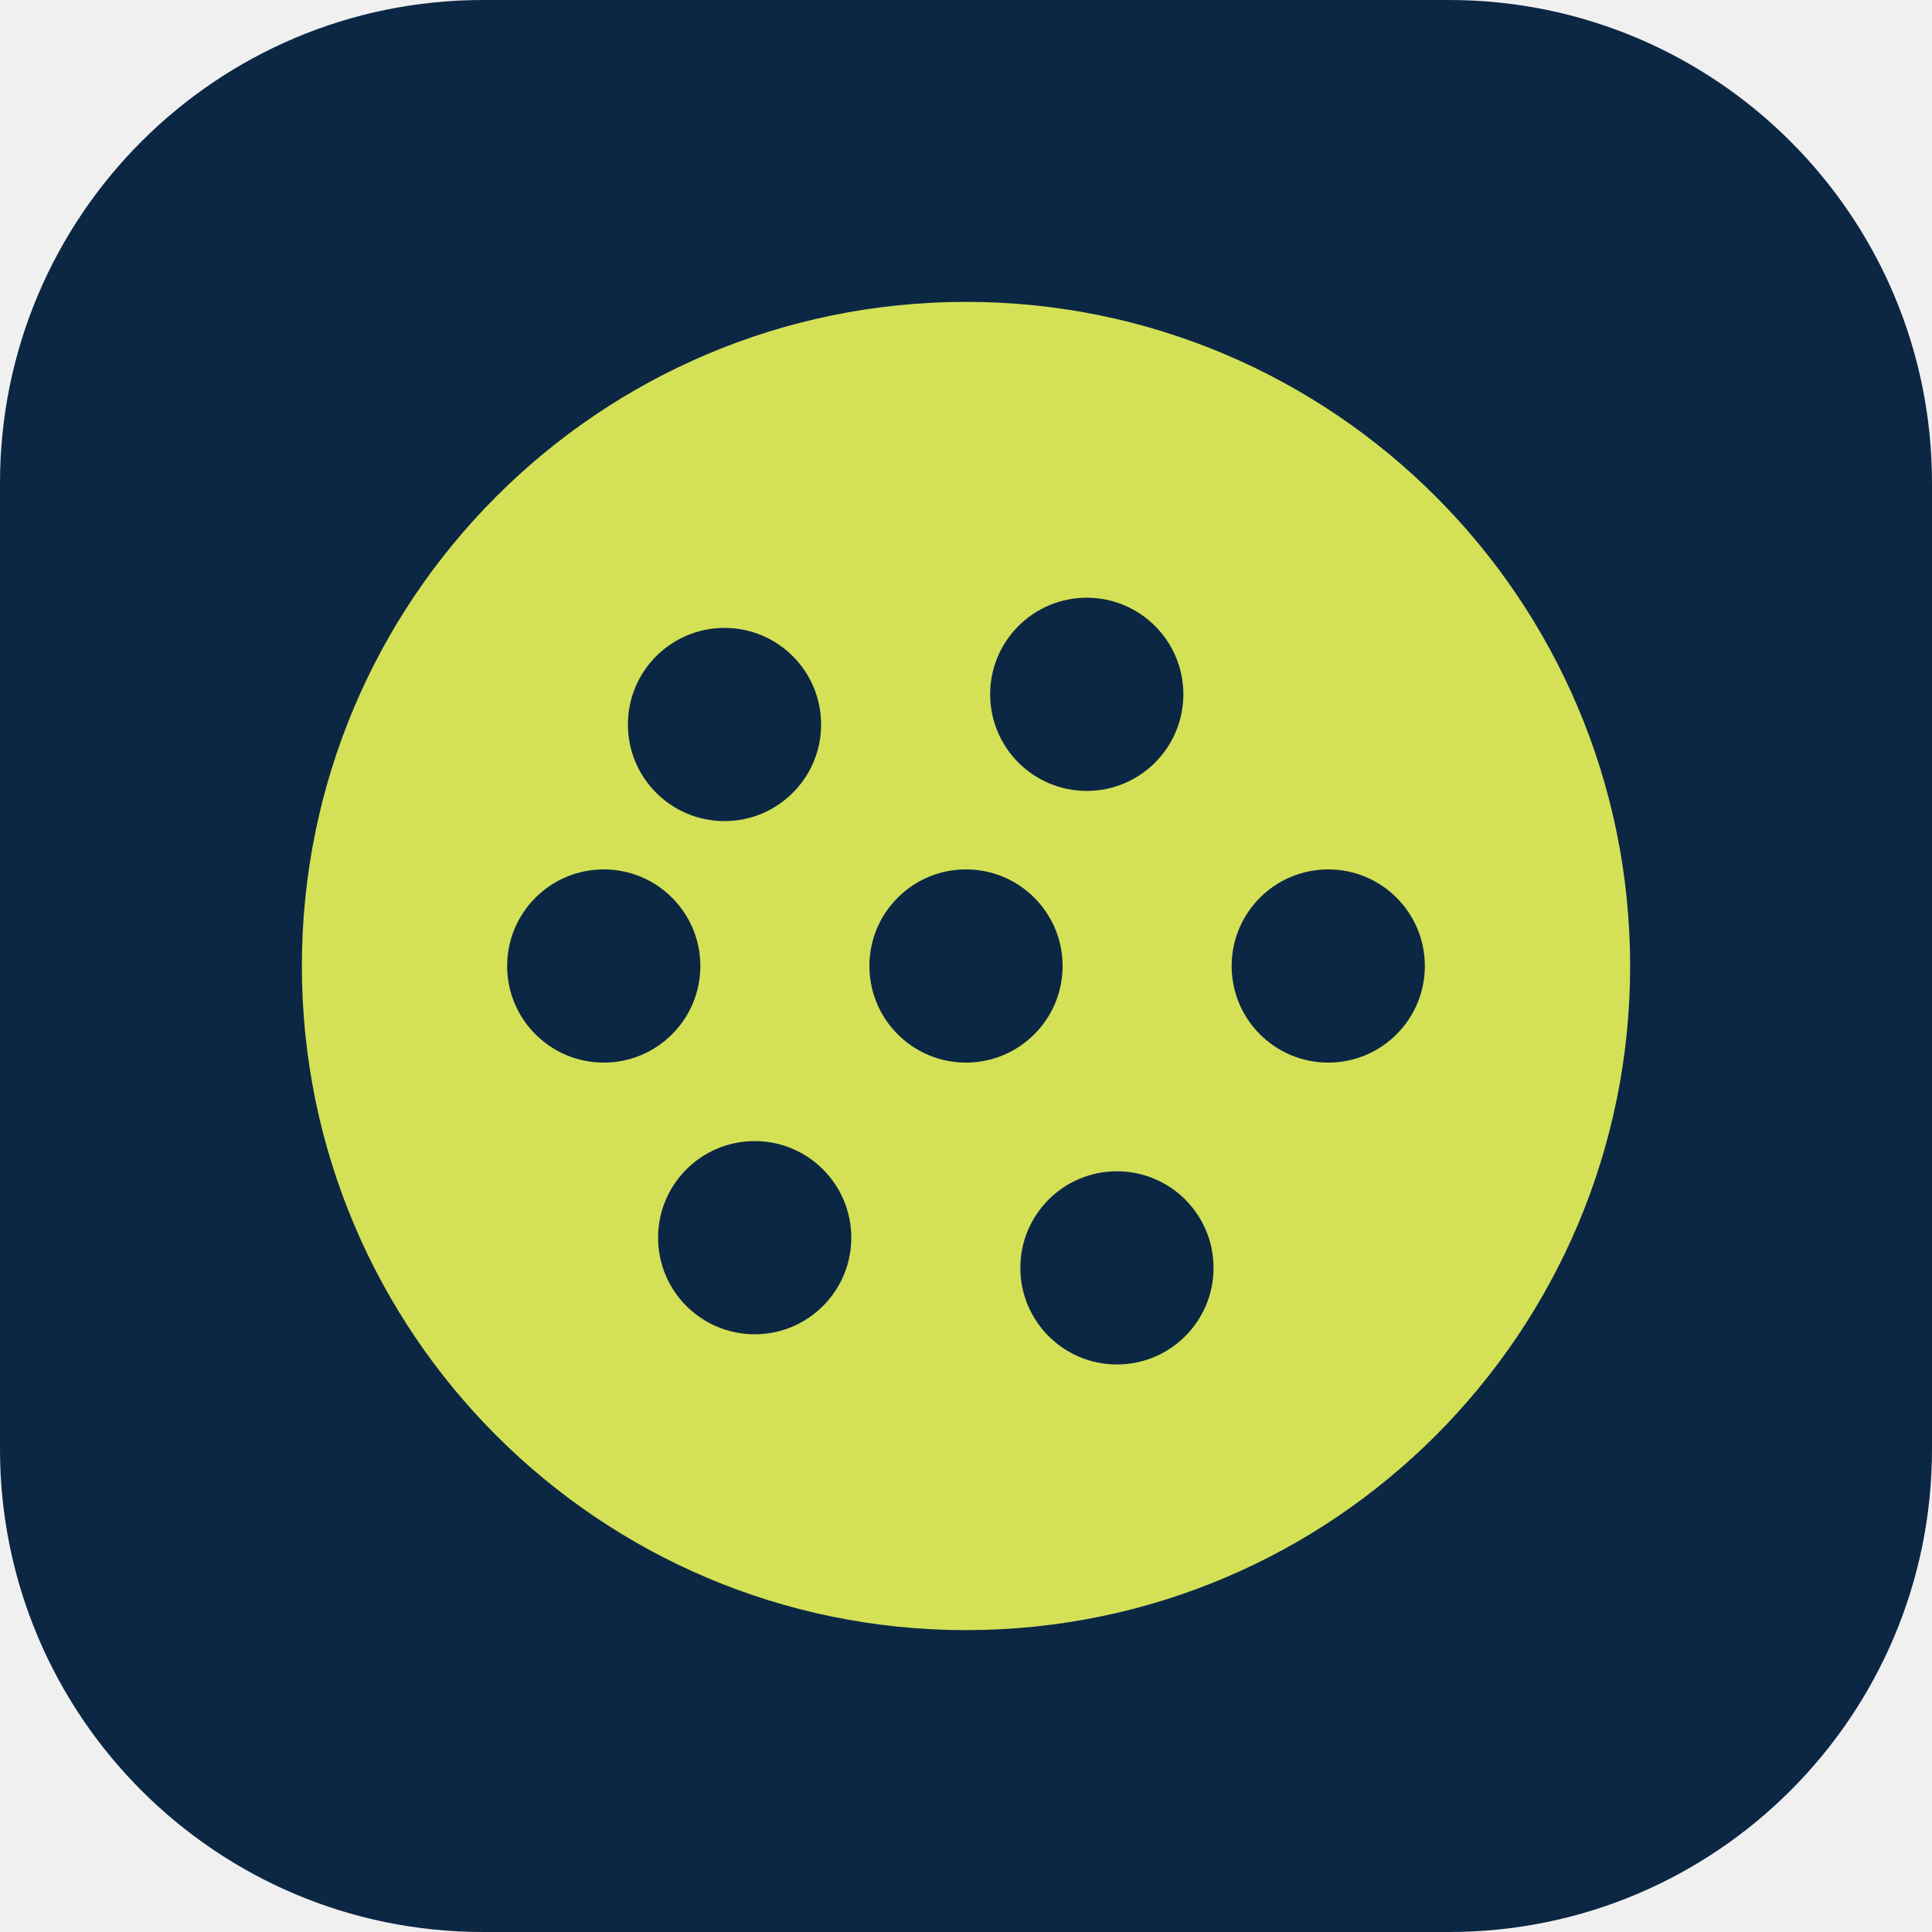
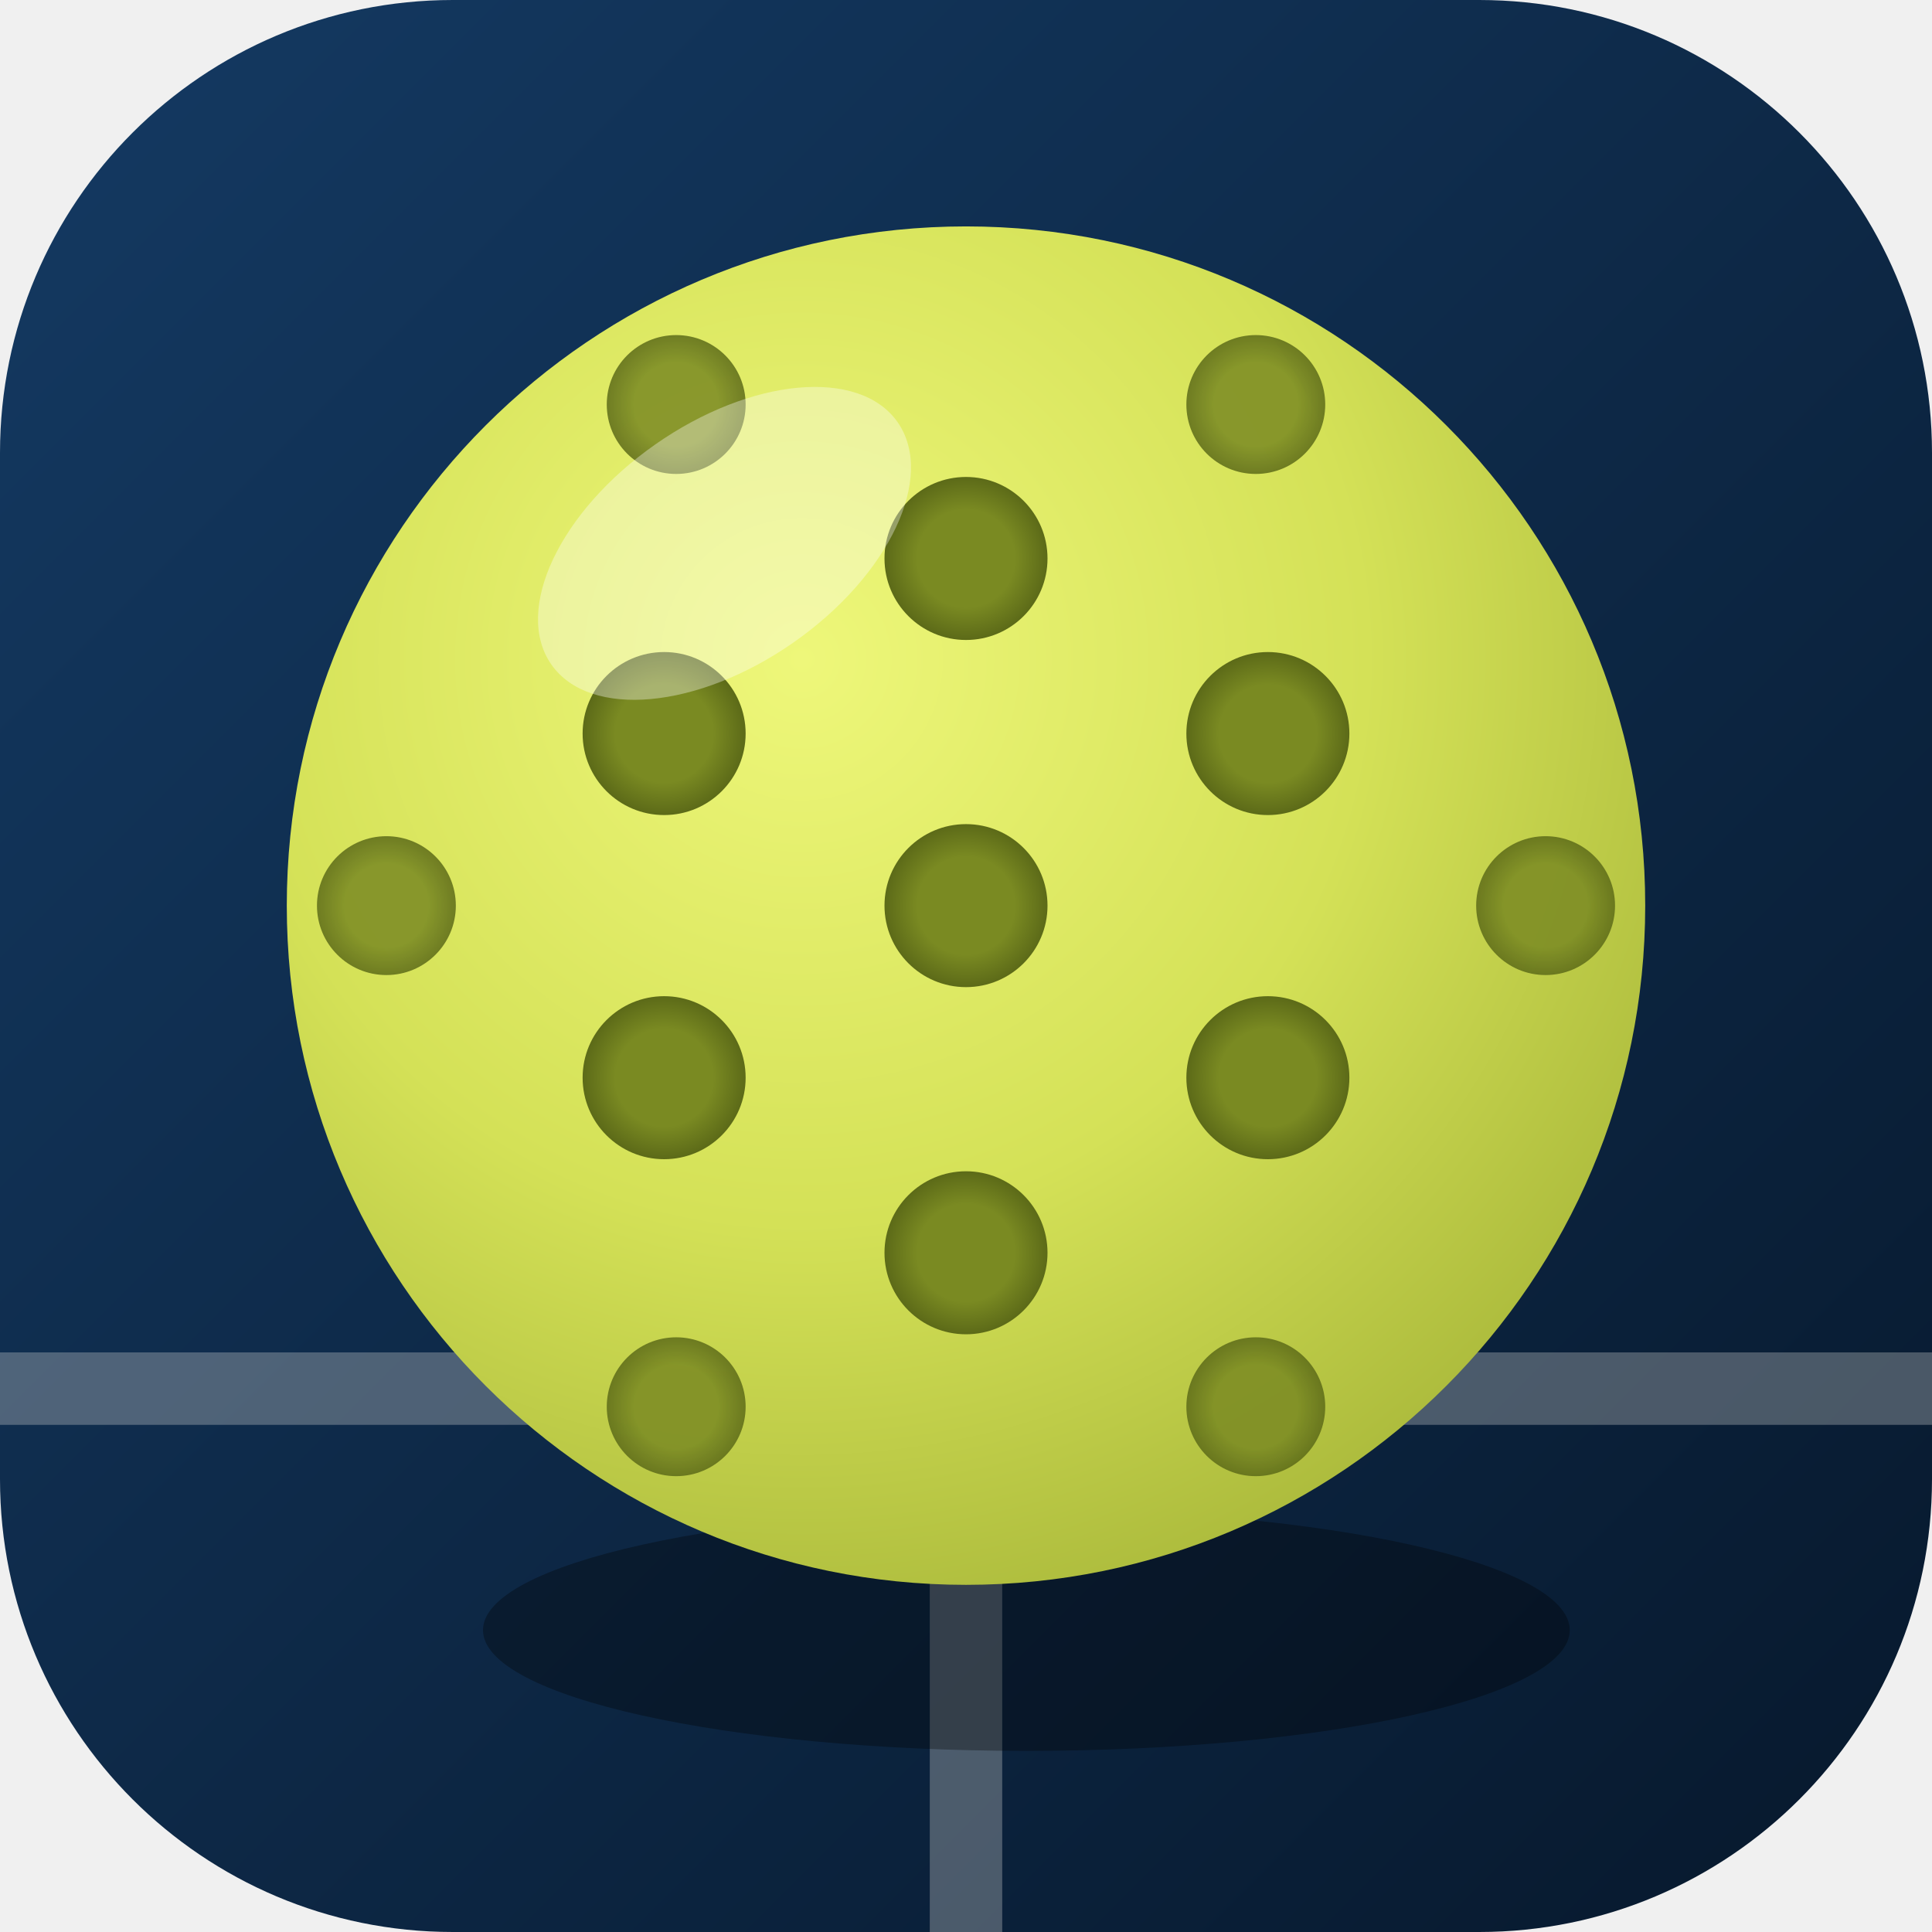
- <svg xmlns="http://www.w3.org/2000/svg" viewBox="0 0 32 32">
-   <rect width="32" height="32" rx="8" fill="#0c2744" />
-   <circle cx="16" cy="16" r="11" fill="#d4e157" />
-   <circle cx="12" cy="12" r="1.6" fill="#0c2744" />
-   <circle cx="18" cy="11.5" r="1.6" fill="#0c2744" />
-   <circle cx="22" cy="16" r="1.6" fill="#0c2744" />
-   <circle cx="18.5" cy="21" r="1.6" fill="#0c2744" />
-   <circle cx="12.5" cy="20.5" r="1.6" fill="#0c2744" />
-   <circle cx="10" cy="16" r="1.6" fill="#0c2744" />
-   <circle cx="16" cy="16" r="1.6" fill="#0c2744" />
+ <svg xmlns="http://www.w3.org/2000/svg" viewBox="0 0 64 64">
+   <defs>
+     <linearGradient id="bg" x1="0" y1="0" x2="1" y2="1">
+       <stop offset="0" stop-color="#143a63" />
+       <stop offset="1" stop-color="#07182c" />
+     </linearGradient>
+     <radialGradient id="ball" cx="0.38" cy="0.32" r="0.75">
+       <stop offset="0" stop-color="#eef77a" />
+       <stop offset="0.55" stop-color="#d4e157" />
+       <stop offset="1" stop-color="#a9b83a" />
+     </radialGradient>
+     <radialGradient id="hole" cx="0.5" cy="0.5" r="0.5">
+       <stop offset="0.6" stop-color="#7a8a22" />
+       <stop offset="1" stop-color="#5c6a18" />
+     </radialGradient>
+     <clipPath id="rr">
+       <rect width="64" height="64" rx="15" />
+     </clipPath>
+   </defs>
+   <rect width="64" height="64" rx="15" fill="url(#bg)" />
+   <g clip-path="url(#rr)" opacity="0.28" stroke="#f4f1e8" stroke-width="2.4" fill="none">
+     <line x1="-4" y1="46" x2="68" y2="46" />
+     <line x1="32" y1="46" x2="32" y2="70" />
+   </g>
+   <ellipse cx="34" cy="54" rx="18" ry="4" fill="#000" opacity="0.32" />
+   <circle cx="32" cy="30" r="22.5" fill="url(#ball)" />
+   <g fill="url(#hole)">
+     <circle cx="32" cy="30" r="2.7" />
+     <circle cx="32" cy="18.5" r="2.7" />
+     <circle cx="42" cy="24.3" r="2.7" />
+     <circle cx="42" cy="35.7" r="2.7" />
+     <circle cx="32" cy="41.5" r="2.7" />
+     <circle cx="22" cy="35.7" r="2.7" />
+     <circle cx="22" cy="24.3" r="2.7" />
+     <circle cx="51.2" cy="30" r="2.3" opacity="0.85" />
+     <circle cx="12.8" cy="30" r="2.3" opacity="0.85" />
+     <circle cx="41.6" cy="13.4" r="2.3" opacity="0.85" />
+     <circle cx="22.4" cy="13.4" r="2.3" opacity="0.85" />
+     <circle cx="41.6" cy="46.6" r="2.3" opacity="0.85" />
+     <circle cx="22.4" cy="46.6" r="2.3" opacity="0.85" />
+   </g>
+   <ellipse cx="24" cy="18" rx="7" ry="4" fill="#fff" opacity="0.35" transform="rotate(-35 24 18)" />
</svg>
